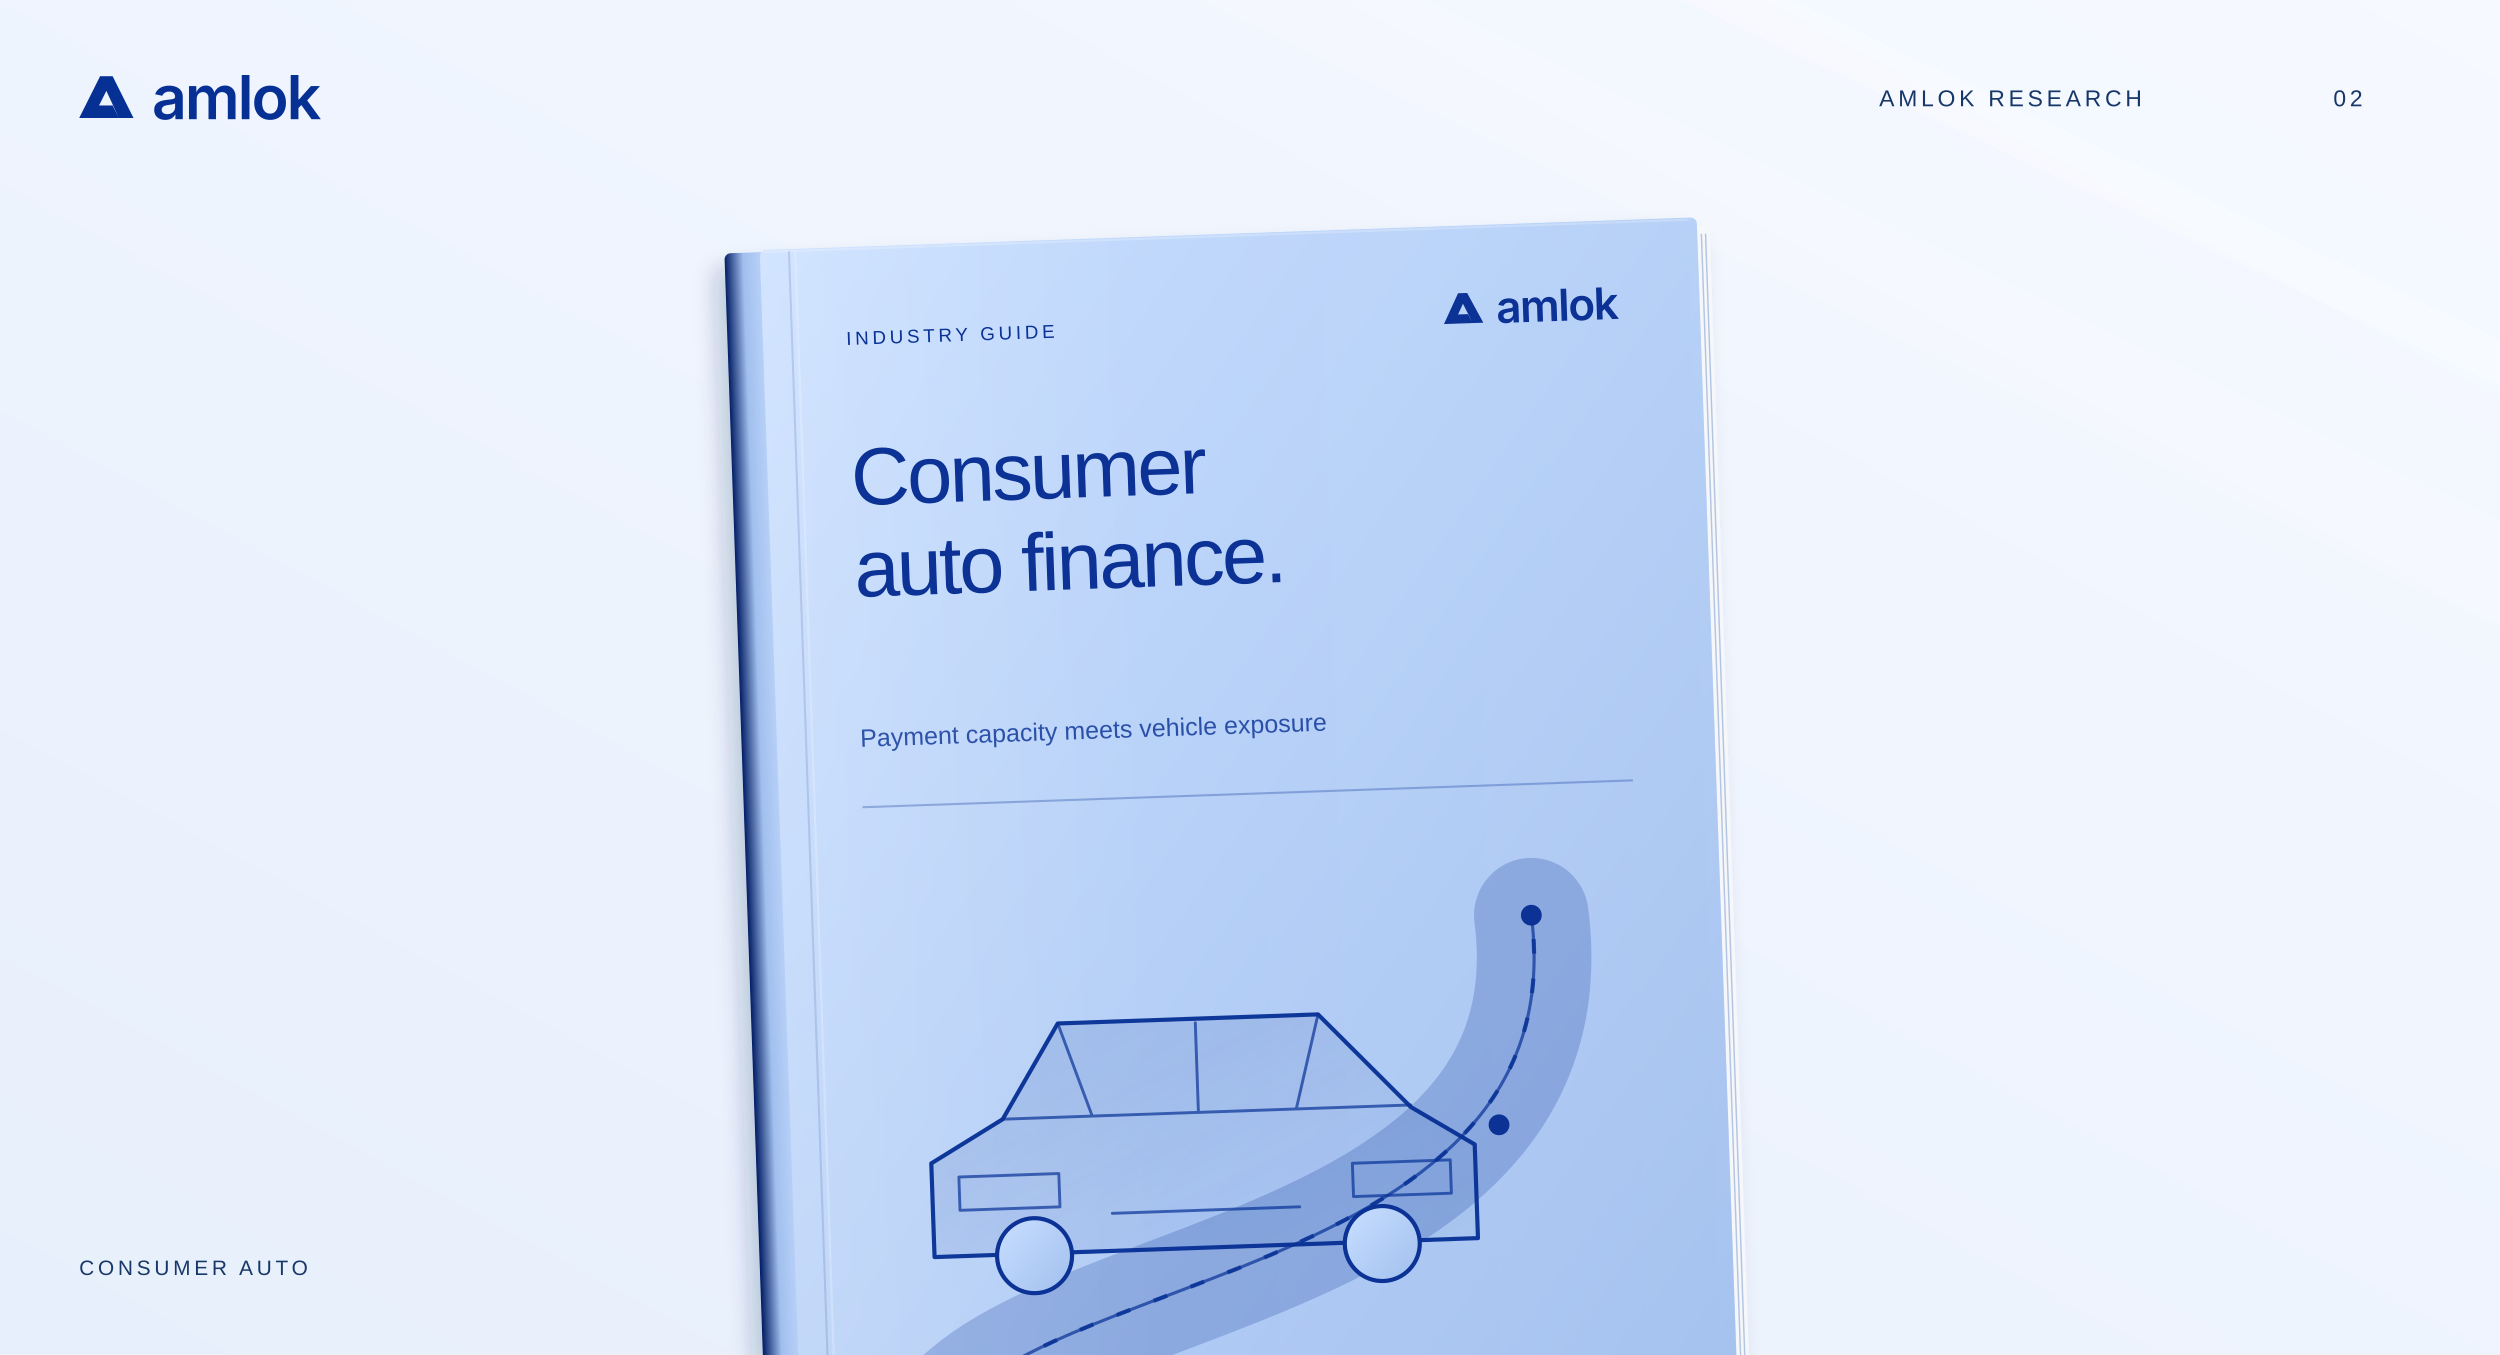
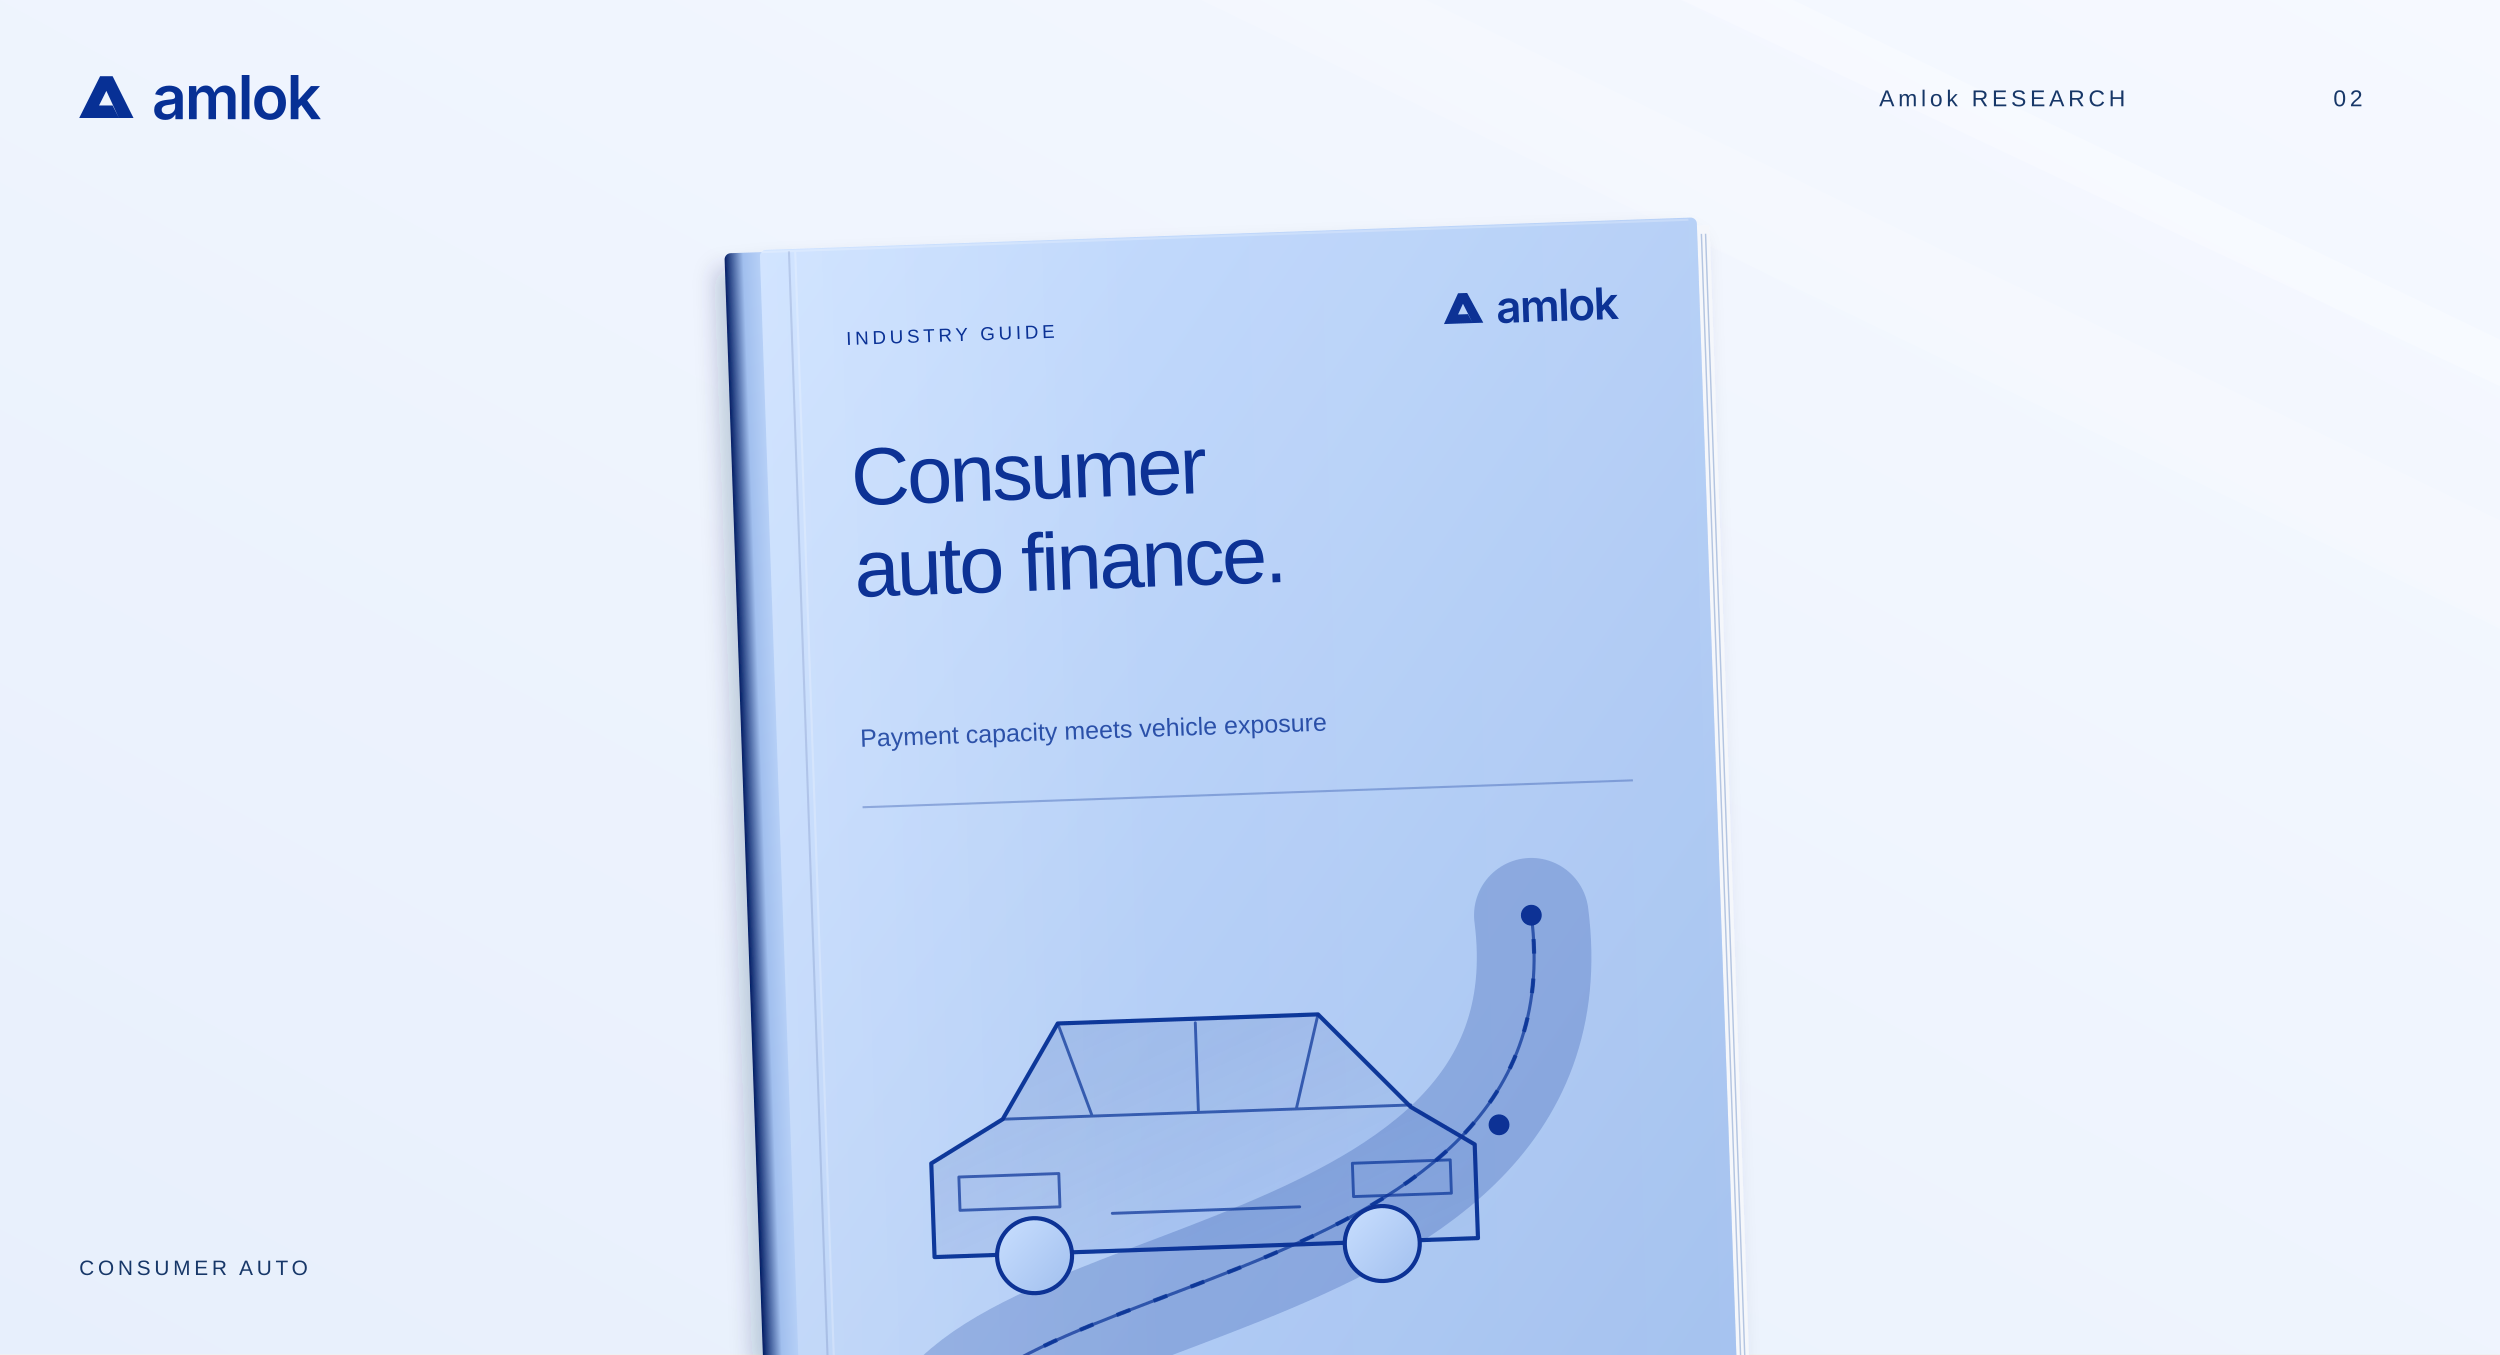
<svg xmlns="http://www.w3.org/2000/svg" width="1200" height="650" viewBox="0 0 1200 650">
  <defs>
    <linearGradient id="backdrop" x1="0" y1="1" x2="1" y2="0">
      <stop stop-color="#e7effc" />
      <stop offset="1" stop-color="#f6f9ff" />
    </linearGradient>
    <linearGradient id="cover" x1="0" y1="0" x2="1" y2="1">
      <stop stop-color="#c9dfff" />
      <stop offset="1" stop-color="#a1bfee" />
    </linearGradient>
    <linearGradient id="spine">
      <stop stop-color="#021d64" />
      <stop offset=".3" stop-color="#a1bfee" />
      <stop offset=".82" stop-color="#c9dfff" />
      <stop offset="1" stop-color="#a1bfee" />
    </linearGradient>
    <linearGradient id="glass" x1="0" y1="0" x2="1" y2="1">
      <stop stop-color="#073095" stop-opacity=".16" />
      <stop offset="1" stop-color="#073095" stop-opacity=".02" />
    </linearGradient>
    <linearGradient id="sheen">
      <stop stop-color="#fff" stop-opacity=".16" />
      <stop offset=".4" stop-color="#fff" stop-opacity="0" />
      <stop offset="1" stop-color="#fff" stop-opacity=".03" />
    </linearGradient>
    <filter id="shadow" x="-70%" y="-30%" width="220%" height="180%">
      <feDropShadow dx="-28" dy="30" stdDeviation="25" flood-color="#031e59" flood-opacity=".26" />
      <feDropShadow dx="-5" dy="7" stdDeviation="5" flood-color="#031e59" flood-opacity=".2" />
    </filter>
  </defs>
  <rect width="1200" height="650" fill="url(#backdrop)" />
  <path d="M540-70L1250 274V326L432-70Z" fill="#fff" opacity=".14" />
  <path d="M715-70L1250 187V209L659-70Z" fill="#fff" opacity=".24" />
  <svg x="38" y="36" width="116" height="21.56" viewBox="4.125 17.449 158.973 29.553" fill="#073095">
    <path transform="translate(0 10) scale(1.375)" d="M3 26 13 6h6l10 20h-7L16 13l-3.5 7H19l3 6H3Z" />
    <path d="M60.798 47.002Q58.721 47.002 57.06 46.253Q55.398 45.503 54.438 44.034Q53.477 42.566 53.477 40.41Q53.477 38.563 54.17 37.356Q54.863 36.149 56.05 35.426Q57.238 34.703 58.724 34.332Q60.21 33.962 61.797 33.795Q63.708 33.583 64.893 33.425Q66.077 33.267 66.638 32.918Q67.198 32.568 67.198 31.83V31.727Q67.198 30.648 66.764 29.902Q66.33 29.155 65.484 28.756Q64.637 28.357 63.387 28.357Q62.12 28.357 61.19 28.747Q60.259 29.137 59.671 29.76Q59.084 30.384 58.809 31.11L54.102 30.145Q54.752 28.209 56.1 26.948Q57.448 25.688 59.318 25.065Q61.188 24.441 63.367 24.441Q64.904 24.441 66.476 24.807Q68.048 25.173 69.361 26.024Q70.674 26.876 71.475 28.325Q72.275 29.773 72.275 31.952V46.551H67.419V43.54H67.213Q66.736 44.47 65.877 45.26Q65.018 46.049 63.759 46.526Q62.499 47.002 60.798 47.002ZM62.1 43.229Q63.673 43.229 64.821 42.608Q65.968 41.987 66.597 40.956Q67.227 39.925 67.227 38.716V36.132Q66.977 36.337 66.388 36.51Q65.798 36.684 65.061 36.819Q64.323 36.954 63.615 37.051Q62.908 37.148 62.414 37.213Q61.271 37.362 60.357 37.722Q59.444 38.082 58.92 38.716Q58.397 39.35 58.397 40.354Q58.397 41.297 58.877 41.936Q59.358 42.574 60.191 42.902Q61.023 43.229 62.1 43.229Z" />
    <path d="M76.361 46.551V24.715H81.129L81.324 29.963H80.952Q81.43 28.024 82.414 26.792Q83.398 25.559 84.718 24.963Q86.038 24.366 87.48 24.366Q89.841 24.366 91.298 25.852Q92.755 27.338 93.354 30.213H92.744Q93.198 28.263 94.283 26.963Q95.367 25.662 96.863 25.014Q98.359 24.366 100.055 24.366Q102.019 24.366 103.589 25.222Q105.159 26.077 106.072 27.734Q106.986 29.391 106.986 31.824V46.551H101.909V32.604Q101.909 30.578 100.799 29.636Q99.689 28.694 98.128 28.694Q96.902 28.694 96.007 29.222Q95.111 29.749 94.63 30.679Q94.148 31.609 94.148 32.841V46.551H89.198V32.379Q89.198 30.703 88.163 29.699Q87.128 28.694 85.505 28.694Q84.397 28.694 83.467 29.209Q82.537 29.724 81.987 30.717Q81.437 31.709 81.437 33.166V46.551Z" />
    <path d="M116.153 17.449V46.551H111.077V17.449Z" />
    <path d="M129.723 46.991Q126.543 46.991 124.198 45.582Q121.852 44.172 120.571 41.636Q119.289 39.101 119.289 35.741Q119.289 32.345 120.571 29.803Q121.852 27.261 124.198 25.851Q126.543 24.441 129.723 24.441Q132.915 24.441 135.259 25.851Q137.604 27.261 138.886 29.803Q140.167 32.345 140.167 35.741Q140.167 39.101 138.886 41.636Q137.604 44.172 135.259 45.582Q132.915 46.991 129.723 46.991ZM129.723 42.87Q131.501 42.87 132.677 41.913Q133.853 40.955 134.431 39.335Q135.009 37.714 135.009 35.727Q135.009 33.721 134.431 32.098Q133.853 30.476 132.677 29.519Q131.501 28.563 129.723 28.563Q127.95 28.563 126.783 29.519Q125.616 30.476 125.037 32.092Q124.459 33.709 124.459 35.727Q124.459 37.714 125.037 39.335Q125.616 40.955 126.783 41.913Q127.95 42.87 129.723 42.87Z" />
    <path d="M147.944 39.669V33.521H148.751L156.624 24.715H162.59L152.935 35.473H151.884ZM143.301 46.551V17.449H148.377V46.551ZM156.99 46.551 149.84 36.605 153.282 33.007 163.098 46.551Z" />
  </svg>
  <g fill="#173768" font-family="Arial, sans-serif" font-size="11" letter-spacing="1.8">
-     <text x="902" y="51">AMLOK RESEARCH</text>
+     <text x="902" y="51">Amlok RESEARCH</text>
    <text x="1120" y="51">02</text>
    <text x="38" y="612" font-size="10">CONSUMER AUTO</text>
  </g>
  <g filter="url(#shadow)">
    <g transform="translate(375 112) rotate(-2 225 300)">
      <rect x="-17" y="1" width="30" height="600" rx="3" fill="url(#spine)" />
      <path d="M450 4H456V594H450Z" fill="#f5f7fb" />
      <path d="M452 8V591M454 8V591" stroke="#b4c5e1" stroke-width=".7" />
      <rect width="450" height="600" rx="3" fill="url(#cover)" />
      <path d="M14 1V600" stroke="#001d6b" stroke-opacity=".16" />
      <path d="M17 1V600M1 1H446" stroke="#fff" stroke-opacity=".22" />
      <rect width="450" height="600" rx="3" fill="url(#sheen)" />
      <g fill="#073095" font-family="Arial, sans-serif">
        <text x="40" y="47" font-size="9" letter-spacing="1.8">INDUSTRY GUIDE</text>
        <svg x="327" y="32" width="84" height="15.62" viewBox="4.125 17.449 158.973 29.553" fill="#073095">
          <path transform="translate(0 10) scale(1.375)" d="M3 26 13 6h6l10 20h-7L16 13l-3.5 7H19l3 6H3Z" />
          <path d="M60.798 47.002Q58.721 47.002 57.06 46.253Q55.398 45.503 54.438 44.034Q53.477 42.566 53.477 40.41Q53.477 38.563 54.17 37.356Q54.863 36.149 56.05 35.426Q57.238 34.703 58.724 34.332Q60.21 33.962 61.797 33.795Q63.708 33.583 64.893 33.425Q66.077 33.267 66.638 32.918Q67.198 32.568 67.198 31.83V31.727Q67.198 30.648 66.764 29.902Q66.33 29.155 65.484 28.756Q64.637 28.357 63.387 28.357Q62.12 28.357 61.19 28.747Q60.259 29.137 59.671 29.76Q59.084 30.384 58.809 31.11L54.102 30.145Q54.752 28.209 56.1 26.948Q57.448 25.688 59.318 25.065Q61.188 24.441 63.367 24.441Q64.904 24.441 66.476 24.807Q68.048 25.173 69.361 26.024Q70.674 26.876 71.475 28.325Q72.275 29.773 72.275 31.952V46.551H67.419V43.54H67.213Q66.736 44.47 65.877 45.26Q65.018 46.049 63.759 46.526Q62.499 47.002 60.798 47.002ZM62.1 43.229Q63.673 43.229 64.821 42.608Q65.968 41.987 66.597 40.956Q67.227 39.925 67.227 38.716V36.132Q66.977 36.337 66.388 36.51Q65.798 36.684 65.061 36.819Q64.323 36.954 63.615 37.051Q62.908 37.148 62.414 37.213Q61.271 37.362 60.357 37.722Q59.444 38.082 58.92 38.716Q58.397 39.35 58.397 40.354Q58.397 41.297 58.877 41.936Q59.358 42.574 60.191 42.902Q61.023 43.229 62.1 43.229Z" />
          <path d="M76.361 46.551V24.715H81.129L81.324 29.963H80.952Q81.43 28.024 82.414 26.792Q83.398 25.559 84.718 24.963Q86.038 24.366 87.48 24.366Q89.841 24.366 91.298 25.852Q92.755 27.338 93.354 30.213H92.744Q93.198 28.263 94.283 26.963Q95.367 25.662 96.863 25.014Q98.359 24.366 100.055 24.366Q102.019 24.366 103.589 25.222Q105.159 26.077 106.072 27.734Q106.986 29.391 106.986 31.824V46.551H101.909V32.604Q101.909 30.578 100.799 29.636Q99.689 28.694 98.128 28.694Q96.902 28.694 96.007 29.222Q95.111 29.749 94.63 30.679Q94.148 31.609 94.148 32.841V46.551H89.198V32.379Q89.198 30.703 88.163 29.699Q87.128 28.694 85.505 28.694Q84.397 28.694 83.467 29.209Q82.537 29.724 81.987 30.717Q81.437 31.709 81.437 33.166V46.551Z" />
          <path d="M116.153 17.449V46.551H111.077V17.449Z" />
          <path d="M129.723 46.991Q126.543 46.991 124.198 45.582Q121.852 44.172 120.571 41.636Q119.289 39.101 119.289 35.741Q119.289 32.345 120.571 29.803Q121.852 27.261 124.198 25.851Q126.543 24.441 129.723 24.441Q132.915 24.441 135.259 25.851Q137.604 27.261 138.886 29.803Q140.167 32.345 140.167 35.741Q140.167 39.101 138.886 41.636Q137.604 44.172 135.259 45.582Q132.915 46.991 129.723 46.991ZM129.723 42.87Q131.501 42.87 132.677 41.913Q133.853 40.955 134.431 39.335Q135.009 37.714 135.009 35.727Q135.009 33.721 134.431 32.098Q133.853 30.476 132.677 29.519Q131.501 28.563 129.723 28.563Q127.95 28.563 126.783 29.519Q125.616 30.476 125.037 32.092Q124.459 33.709 124.459 35.727Q124.459 37.714 125.037 39.335Q125.616 40.955 126.783 41.913Q127.95 42.87 129.723 42.87Z" />
          <path d="M147.944 39.669V33.521H148.751L156.624 24.715H162.59L152.935 35.473H151.884ZM143.301 46.551V17.449H148.377V46.551ZM156.99 46.551 149.84 36.605 153.282 33.007 163.098 46.551Z" />
        </svg>
        <text font-size="39" font-weight="500" letter-spacing="-1.3">
          <tspan x="40" y="124">Consumer</tspan>
          <tspan x="40" y="168">auto finance.</tspan>
        </text>
        <text x="40" y="240" font-size="12" opacity=".8">Payment capacity meets vehicle exposure</text>
        <path d="M40 269H410" stroke="#073095" stroke-opacity=".3" />
      </g>
      <g color="#073095" font-family="Arial, sans-serif">
        <path d="M58 596C52 488 377 526 359 332" fill="none" stroke="currentColor" stroke-width="55" opacity="0.22" stroke-linecap="round" stroke-linejoin="round" />
        <path d="M58 596C52 488 377 526 359 332" fill="none" stroke="currentColor" stroke-width="1.5" opacity="0.7" stroke-linecap="round" stroke-linejoin="round" />
        <path d="M58 596C52 488 377 526 359 332" fill="none" stroke="currentColor" stroke-width="2" stroke-dasharray="7 12" opacity=".8" />
        <g transform="translate(67 363)">
          <path d="M0 78L35 58 63 13 188 13 231 59 261 78V123H0Z" fill="url(#glass)" stroke="currentColor" stroke-width="2" opacity="0.95" stroke-linecap="round" stroke-linejoin="round" />
          <path d="M35 58H231M63 13L78 58M188 13L176 58M129 15V57M13 85H61V101H13ZM202 85H249V101H202ZM86 105H176" fill="none" stroke="currentColor" stroke-width="1.4" opacity="0.7" stroke-linecap="round" stroke-linejoin="round" />
          <circle cx="48" cy="124" r="18" fill="url(#cover)" stroke="currentColor" stroke-width="2" />
          <circle cx="215" cy="124" r="18" fill="url(#cover)" stroke="currentColor" stroke-width="2" />
        </g>
        <circle cx="58" cy="596" r="5" fill="currentColor" opacity="1" />
        <circle cx="340" cy="432" r="5" fill="currentColor" opacity="1" />
        <circle cx="359" cy="332" r="5" fill="currentColor" opacity="1" />
      </g>
    </g>
  </g>
</svg>
